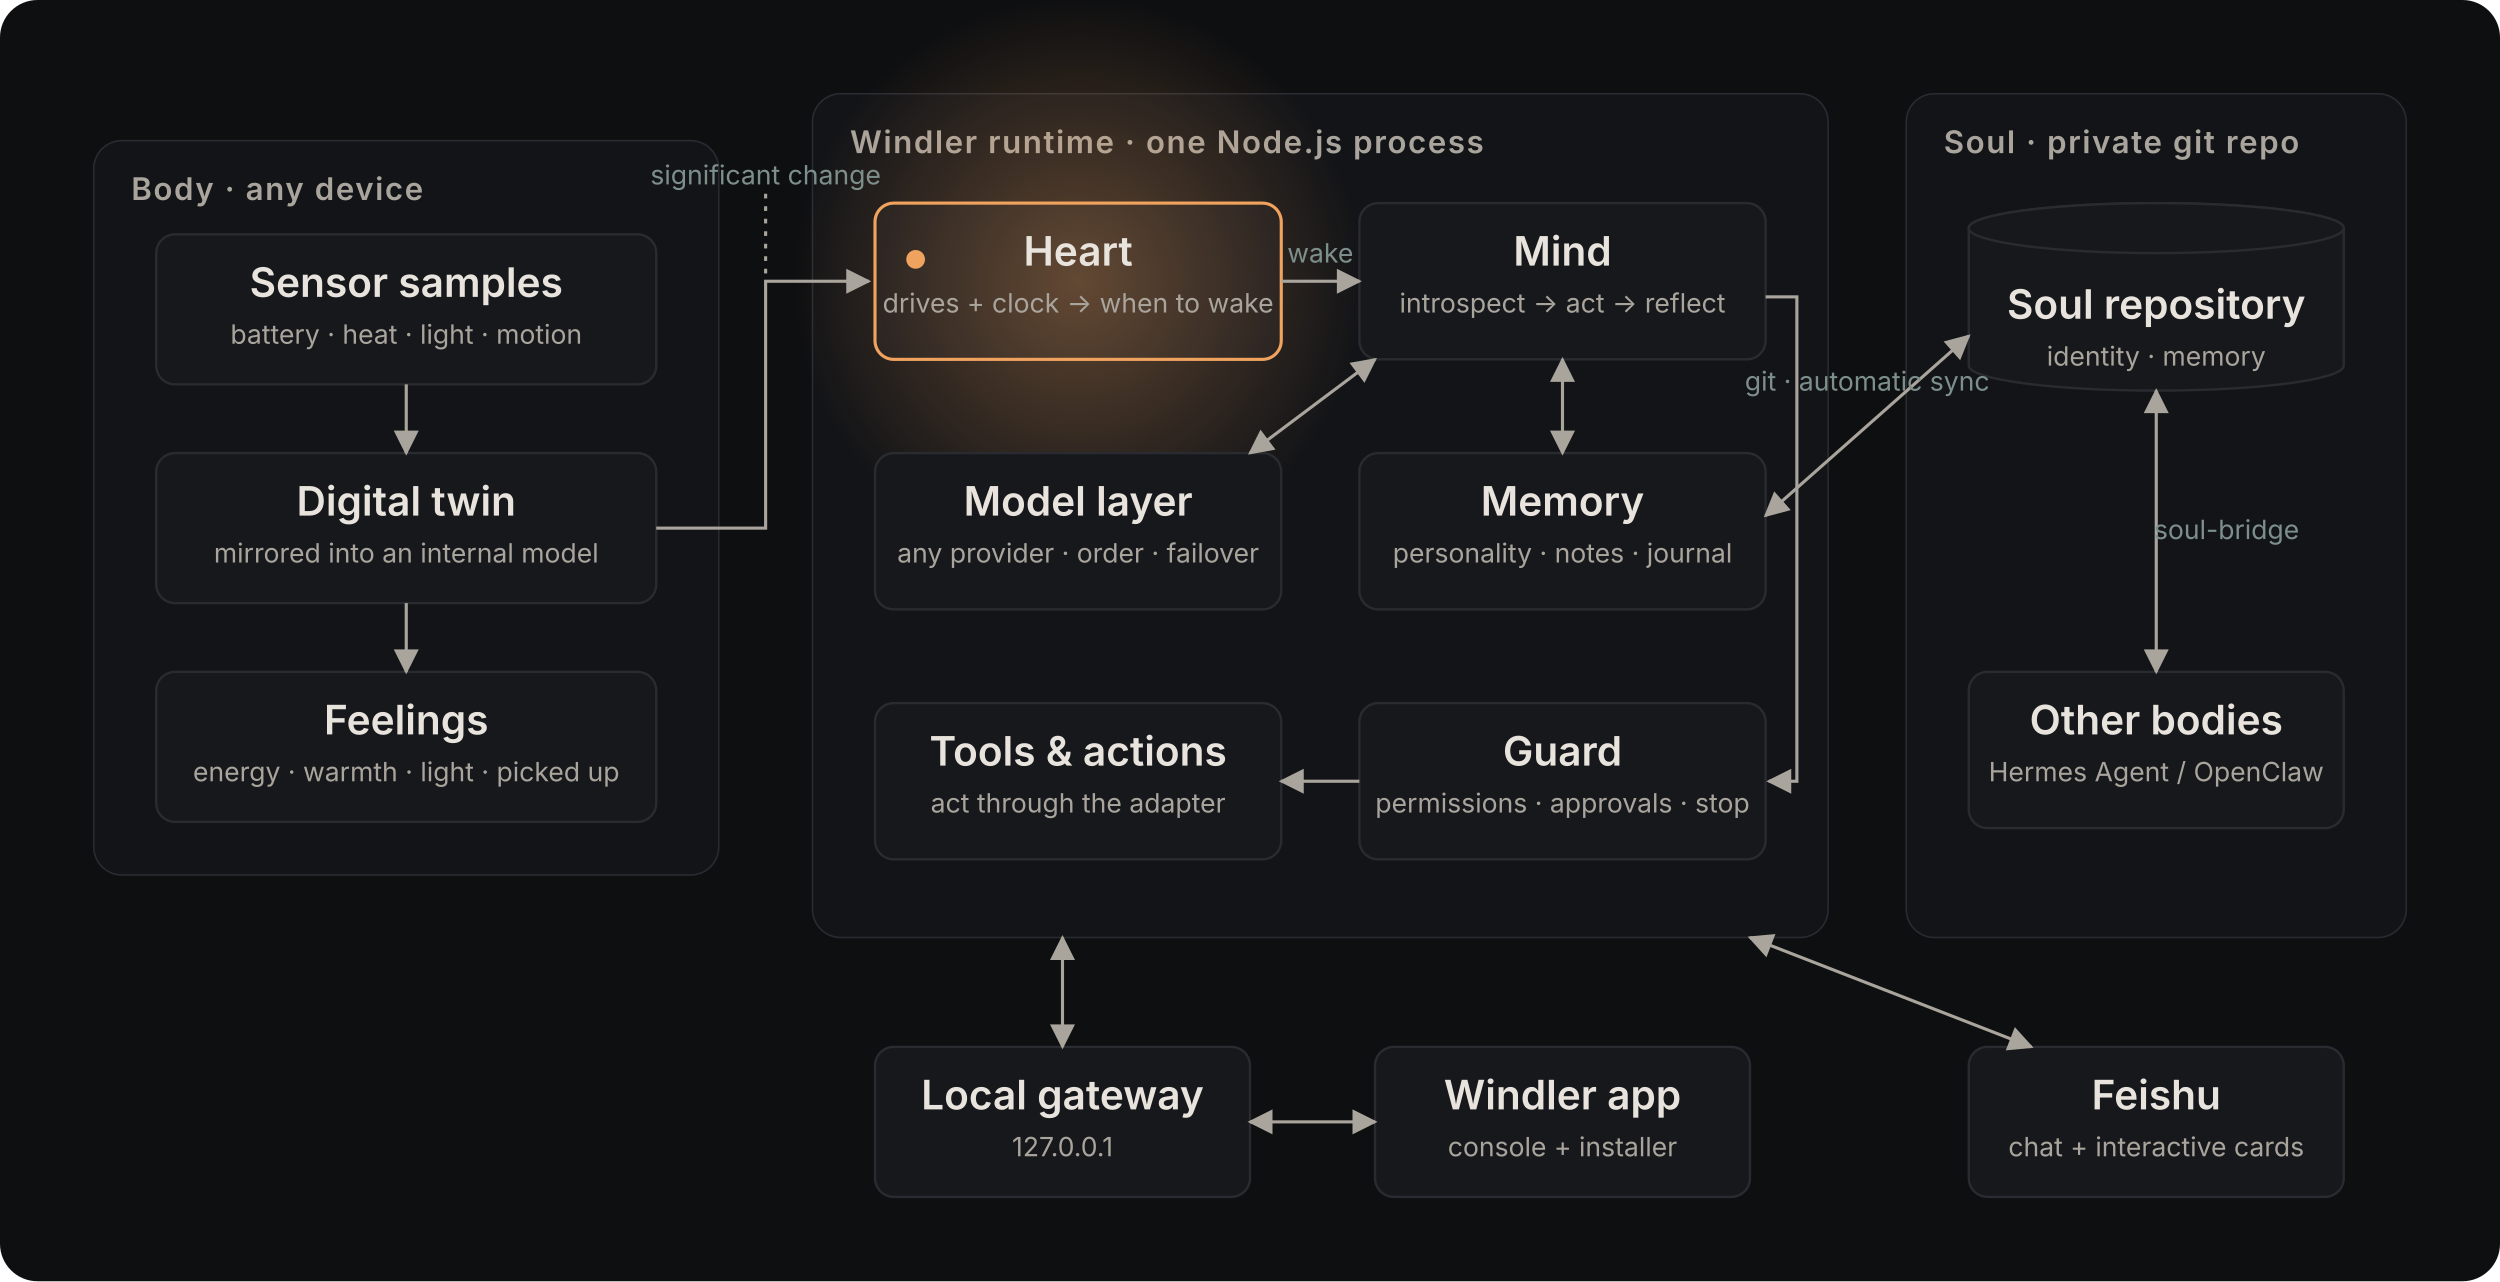
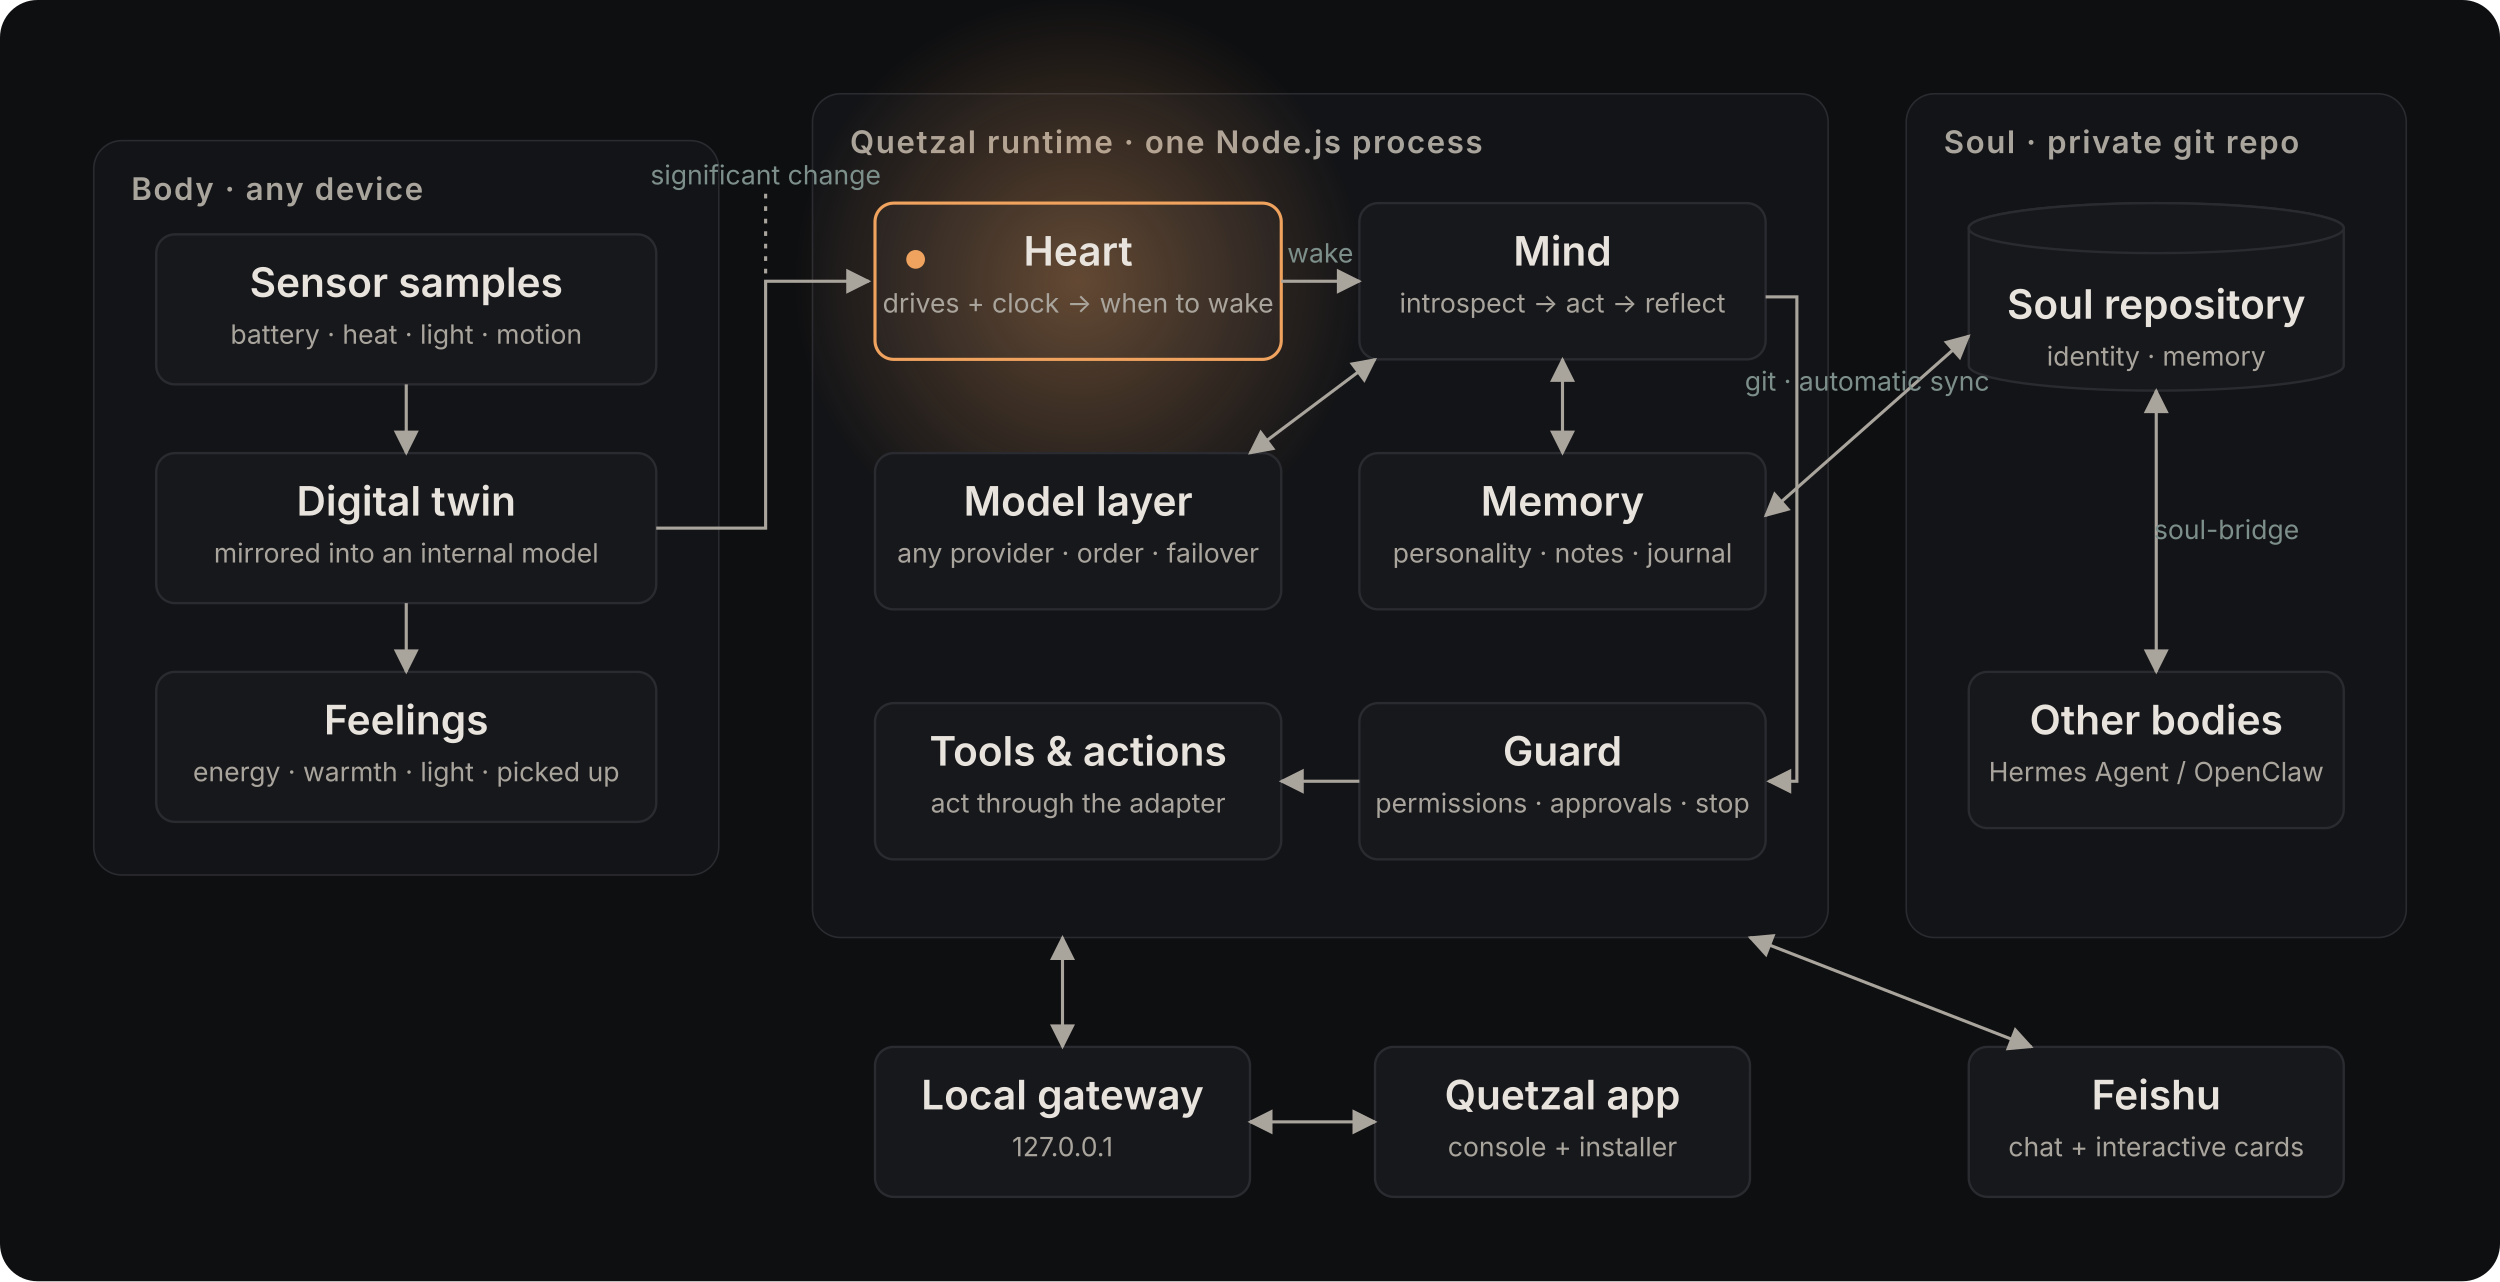
<svg xmlns="http://www.w3.org/2000/svg" viewBox="0 0 1600 820" width="1600" height="820" font-family="Inter, &quot;PingFang SC&quot;, &quot;Hiragino Sans GB&quot;, &quot;Microsoft YaHei&quot;, &quot;Noto Sans CJK SC&quot;, sans-serif">
  <defs>
    <marker id="a" viewBox="0 0 10 10" refX="9" refY="5" markerWidth="8" markerHeight="8" orient="auto-start-reverse">
      <path d="M0 0L10 5L0 10z" fill="#a9a49c" />
    </marker>
    <radialGradient id="g">
      <stop offset="0" stop-color="#f0a35e" stop-opacity=".35" />
      <stop offset="1" stop-color="#f0a35e" stop-opacity="0" />
    </radialGradient>
  </defs>
  <rect width="1600" height="820" rx="24" fill="#0e0f11" />
  <rect x="60" y="90" width="400" height="470" rx="18" fill="#131417" stroke="#2a2b30" />
  <text x="84" y="128" font-size="20" font-weight="600" fill="#a9a49c" letter-spacing="1">Body · any device</text>
  <rect x="520" y="60" width="650" height="540" rx="18" fill="#131417" stroke="#2a2b30" />
-   <text x="544" y="98" font-size="20" font-weight="600" fill="#a9a49c" letter-spacing="1">Windler runtime · one Node.js process</text>
+   <text x="544" y="98" font-size="20" font-weight="600" fill="#a9a49c" letter-spacing="1">Quetzal runtime · one Node.js process</text>
  <rect x="1220" y="60" width="320" height="540" rx="18" fill="#131417" stroke="#2a2b30" />
  <text x="1244" y="98" font-size="20" font-weight="600" fill="#a9a49c" letter-spacing="1">Soul · private git repo</text>
  <rect x="100" y="150" width="320" height="96" rx="12" fill="#17181c" stroke="#2a2b30" stroke-width="1.5" />
  <text x="260.0" y="190" text-anchor="middle" font-size="26" font-weight="600" fill="#e8e4dd">Sensor samples</text>
  <text x="260.0" y="220" text-anchor="middle" font-size="17" fill="#a9a49c">battery · heat · light · motion</text>
  <rect x="100" y="290" width="320" height="96" rx="12" fill="#17181c" stroke="#2a2b30" stroke-width="1.5" />
  <text x="260.0" y="330" text-anchor="middle" font-size="26" font-weight="600" fill="#e8e4dd">Digital twin</text>
  <text x="260.0" y="360" text-anchor="middle" font-size="17" fill="#a9a49c">mirrored into an internal model</text>
  <rect x="100" y="430" width="320" height="96" rx="12" fill="#17181c" stroke="#2a2b30" stroke-width="1.5" />
  <text x="260.0" y="470" text-anchor="middle" font-size="26" font-weight="600" fill="#e8e4dd">Feelings</text>
  <text x="260.0" y="500" text-anchor="middle" font-size="17" fill="#a9a49c">energy · warmth · light · picked up</text>
  <line x1="260" y1="246" x2="260" y2="290" stroke="#a9a49c" stroke-width="2" marker-end="url(#a)" />
  <line x1="260" y1="386" x2="260" y2="430" stroke="#a9a49c" stroke-width="2" marker-end="url(#a)" />
  <rect x="560" y="130" width="260" height="100" rx="12" fill="#17181c" stroke="#f0a35e" stroke-width="2" />
  <circle cx="690.0" cy="180.0" r="182.0" fill="url(#g)" />
  <circle cx="586" cy="166" r="6" fill="#f0a35e" />
  <text x="690.0" y="170" text-anchor="middle" font-size="26" font-weight="600" fill="#e8e4dd">Heart</text>
  <text x="690.0" y="200" text-anchor="middle" font-size="17" fill="#a9a49c">drives + clock → when to wake</text>
  <rect x="870" y="130" width="260" height="100" rx="12" fill="#17181c" stroke="#2a2b30" stroke-width="1.5" />
  <text x="1000.0" y="170" text-anchor="middle" font-size="26" font-weight="600" fill="#e8e4dd">Mind</text>
  <text x="1000.0" y="200" text-anchor="middle" font-size="17" fill="#a9a49c">introspect → act → reflect</text>
  <rect x="560" y="290" width="260" height="100" rx="12" fill="#17181c" stroke="#2a2b30" stroke-width="1.5" />
  <text x="690.0" y="330" text-anchor="middle" font-size="26" font-weight="600" fill="#e8e4dd">Model layer</text>
  <text x="690.0" y="360" text-anchor="middle" font-size="17" fill="#a9a49c">any provider · order · failover</text>
  <rect x="870" y="290" width="260" height="100" rx="12" fill="#17181c" stroke="#2a2b30" stroke-width="1.5" />
  <text x="1000.0" y="330" text-anchor="middle" font-size="26" font-weight="600" fill="#e8e4dd">Memory</text>
  <text x="1000.0" y="360" text-anchor="middle" font-size="17" fill="#a9a49c">personality · notes · journal</text>
  <rect x="560" y="450" width="260" height="100" rx="12" fill="#17181c" stroke="#2a2b30" stroke-width="1.5" />
  <text x="690.0" y="490" text-anchor="middle" font-size="26" font-weight="600" fill="#e8e4dd">Tools &amp; actions</text>
  <text x="690.0" y="520" text-anchor="middle" font-size="17" fill="#a9a49c">act through the adapter</text>
  <rect x="870" y="450" width="260" height="100" rx="12" fill="#17181c" stroke="#2a2b30" stroke-width="1.5" />
  <text x="1000.0" y="490" text-anchor="middle" font-size="26" font-weight="600" fill="#e8e4dd">Guard</text>
  <text x="1000.0" y="520" text-anchor="middle" font-size="17" fill="#a9a49c">permissions · approvals · stop</text>
  <path d="M420 338 H490 V180 H556" fill="none" stroke="#a9a49c" stroke-width="2" marker-end="url(#a)" />
  <text x="490" y="118" text-anchor="middle" font-size="17" fill="#7d8f8a">significant change</text>
  <line x1="490" y1="124" x2="490" y2="180" stroke="#a9a49c" stroke-width="2" stroke-dasharray="3 5" />
  <line x1="820" y1="180" x2="870" y2="180" stroke="#a9a49c" stroke-width="2" marker-end="url(#a)" />
  <text x="845.0" y="168" text-anchor="middle" font-size="17" fill="#7d8f8a">wake</text>
  <line x1="1000" y1="230" x2="1000" y2="290" stroke="#a9a49c" stroke-width="2" marker-end="url(#a)" marker-start="url(#a)" />
  <line x1="880" y1="230" x2="800" y2="290" stroke="#a9a49c" stroke-width="2" marker-end="url(#a)" marker-start="url(#a)" />
  <path d="M1130 190 H1150 V500 H1132" fill="none" stroke="#a9a49c" stroke-width="2" marker-end="url(#a)" />
  <line x1="870" y1="500" x2="820" y2="500" stroke="#a9a49c" stroke-width="2" marker-end="url(#a)" />
  <path d="M1260 146 a120.0 16 0 0 1 240 0 v88 a120.0 16 0 0 1 -240 0 z" fill="#17181c" stroke="#2a2b30" stroke-width="1.5" />
  <ellipse cx="1380.0" cy="146" rx="120.0" ry="16" fill="#17181c" stroke="#2a2b30" stroke-width="1.5" />
  <text x="1380.0" y="204" text-anchor="middle" font-size="26" font-weight="600" fill="#e8e4dd">Soul repository</text>
  <text x="1380.0" y="234" text-anchor="middle" font-size="17" fill="#a9a49c">identity · memory</text>
  <rect x="1260" y="430" width="240" height="100" rx="12" fill="#17181c" stroke="#2a2b30" stroke-width="1.5" />
  <text x="1380.0" y="470" text-anchor="middle" font-size="26" font-weight="600" fill="#e8e4dd">Other bodies</text>
  <text x="1380.0" y="500" text-anchor="middle" font-size="17" fill="#a9a49c">Hermes Agent / OpenClaw</text>
  <line x1="1130" y1="330" x2="1260" y2="215" stroke="#a9a49c" stroke-width="2" marker-end="url(#a)" marker-start="url(#a)" />
  <text x="1195" y="250" text-anchor="middle" font-size="17" fill="#7d8f8a">git · automatic sync</text>
  <line x1="1380" y1="250" x2="1380" y2="430" stroke="#a9a49c" stroke-width="2" marker-end="url(#a)" marker-start="url(#a)" />
  <text x="1425" y="345" text-anchor="middle" font-size="17" fill="#7d8f8a">soul-bridge</text>
  <rect x="560" y="670" width="240" height="96" rx="12" fill="#17181c" stroke="#2a2b30" stroke-width="1.5" />
  <text x="680.0" y="710" text-anchor="middle" font-size="26" font-weight="600" fill="#e8e4dd">Local gateway</text>
  <text x="680.0" y="740" text-anchor="middle" font-size="17" fill="#a9a49c">127.0.0.1</text>
  <rect x="880" y="670" width="240" height="96" rx="12" fill="#17181c" stroke="#2a2b30" stroke-width="1.5" />
-   <text x="1000.0" y="710" text-anchor="middle" font-size="26" font-weight="600" fill="#e8e4dd">Windler app</text>
+   <text x="1000.0" y="710" text-anchor="middle" font-size="26" font-weight="600" fill="#e8e4dd">Quetzal app</text>
  <text x="1000.0" y="740" text-anchor="middle" font-size="17" fill="#a9a49c">console + installer</text>
  <rect x="1260" y="670" width="240" height="96" rx="12" fill="#17181c" stroke="#2a2b30" stroke-width="1.5" />
  <text x="1380.0" y="710" text-anchor="middle" font-size="26" font-weight="600" fill="#e8e4dd">Feishu</text>
  <text x="1380.0" y="740" text-anchor="middle" font-size="17" fill="#a9a49c">chat + interactive cards</text>
  <line x1="680" y1="600" x2="680" y2="670" stroke="#a9a49c" stroke-width="2" marker-end="url(#a)" marker-start="url(#a)" />
  <line x1="800" y1="718" x2="880" y2="718" stroke="#a9a49c" stroke-width="2" marker-end="url(#a)" marker-start="url(#a)" />
  <line x1="1120" y1="600" x2="1300" y2="670" stroke="#a9a49c" stroke-width="2" marker-end="url(#a)" marker-start="url(#a)" />
</svg>
